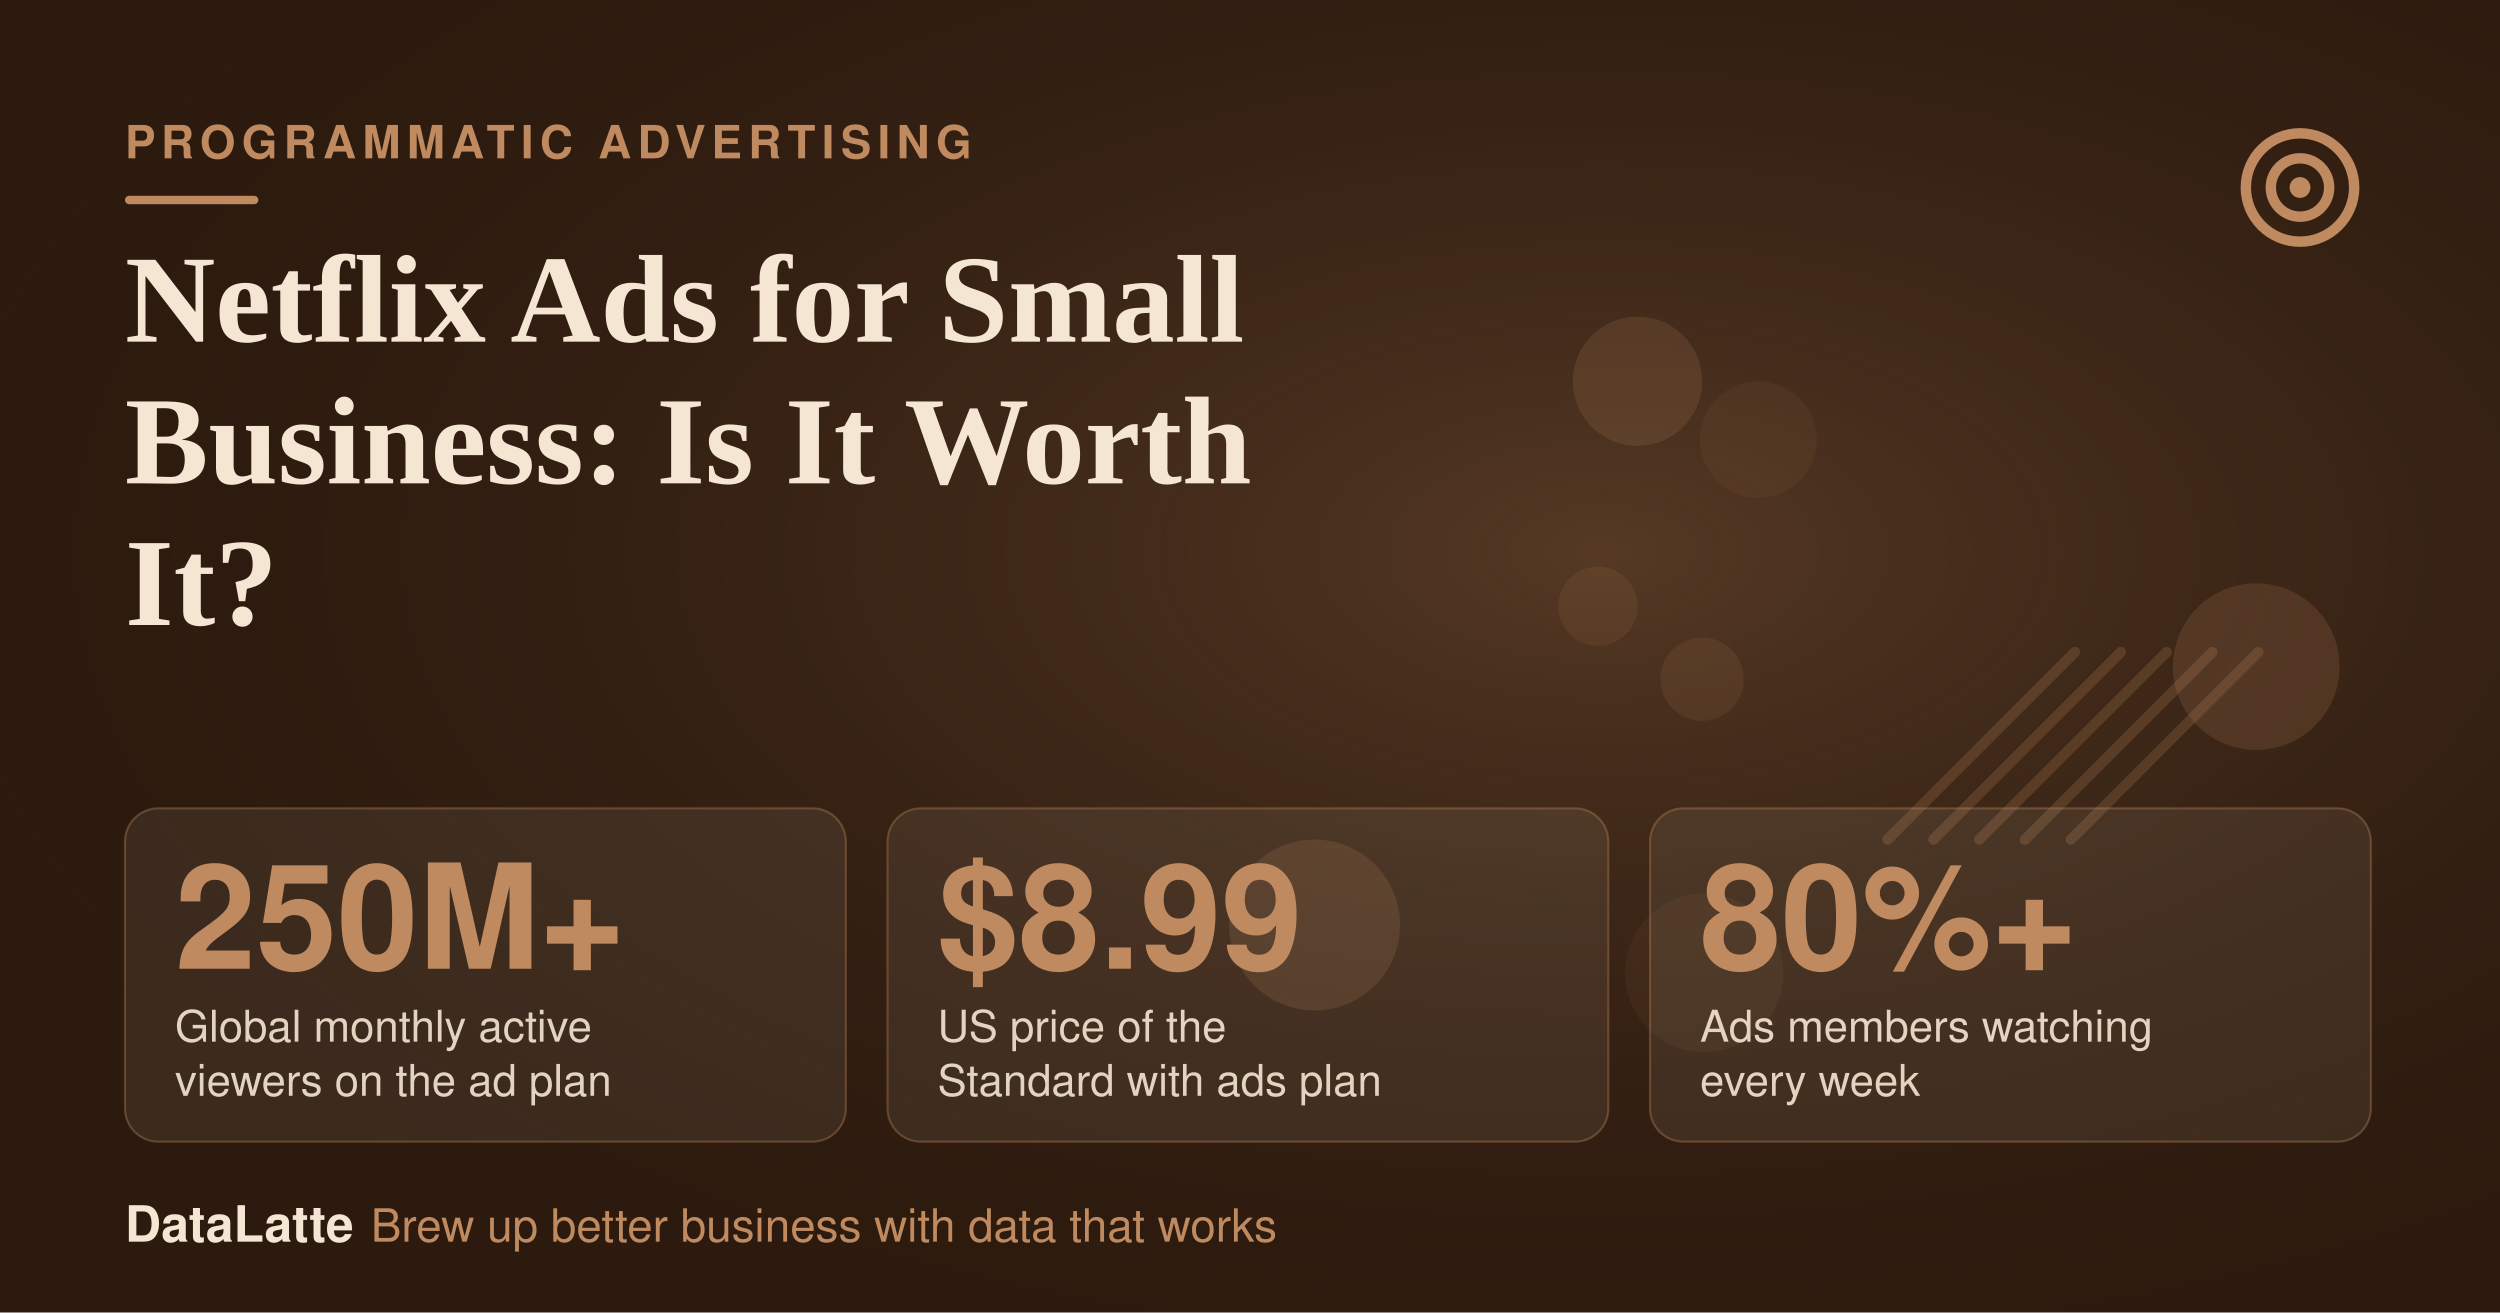
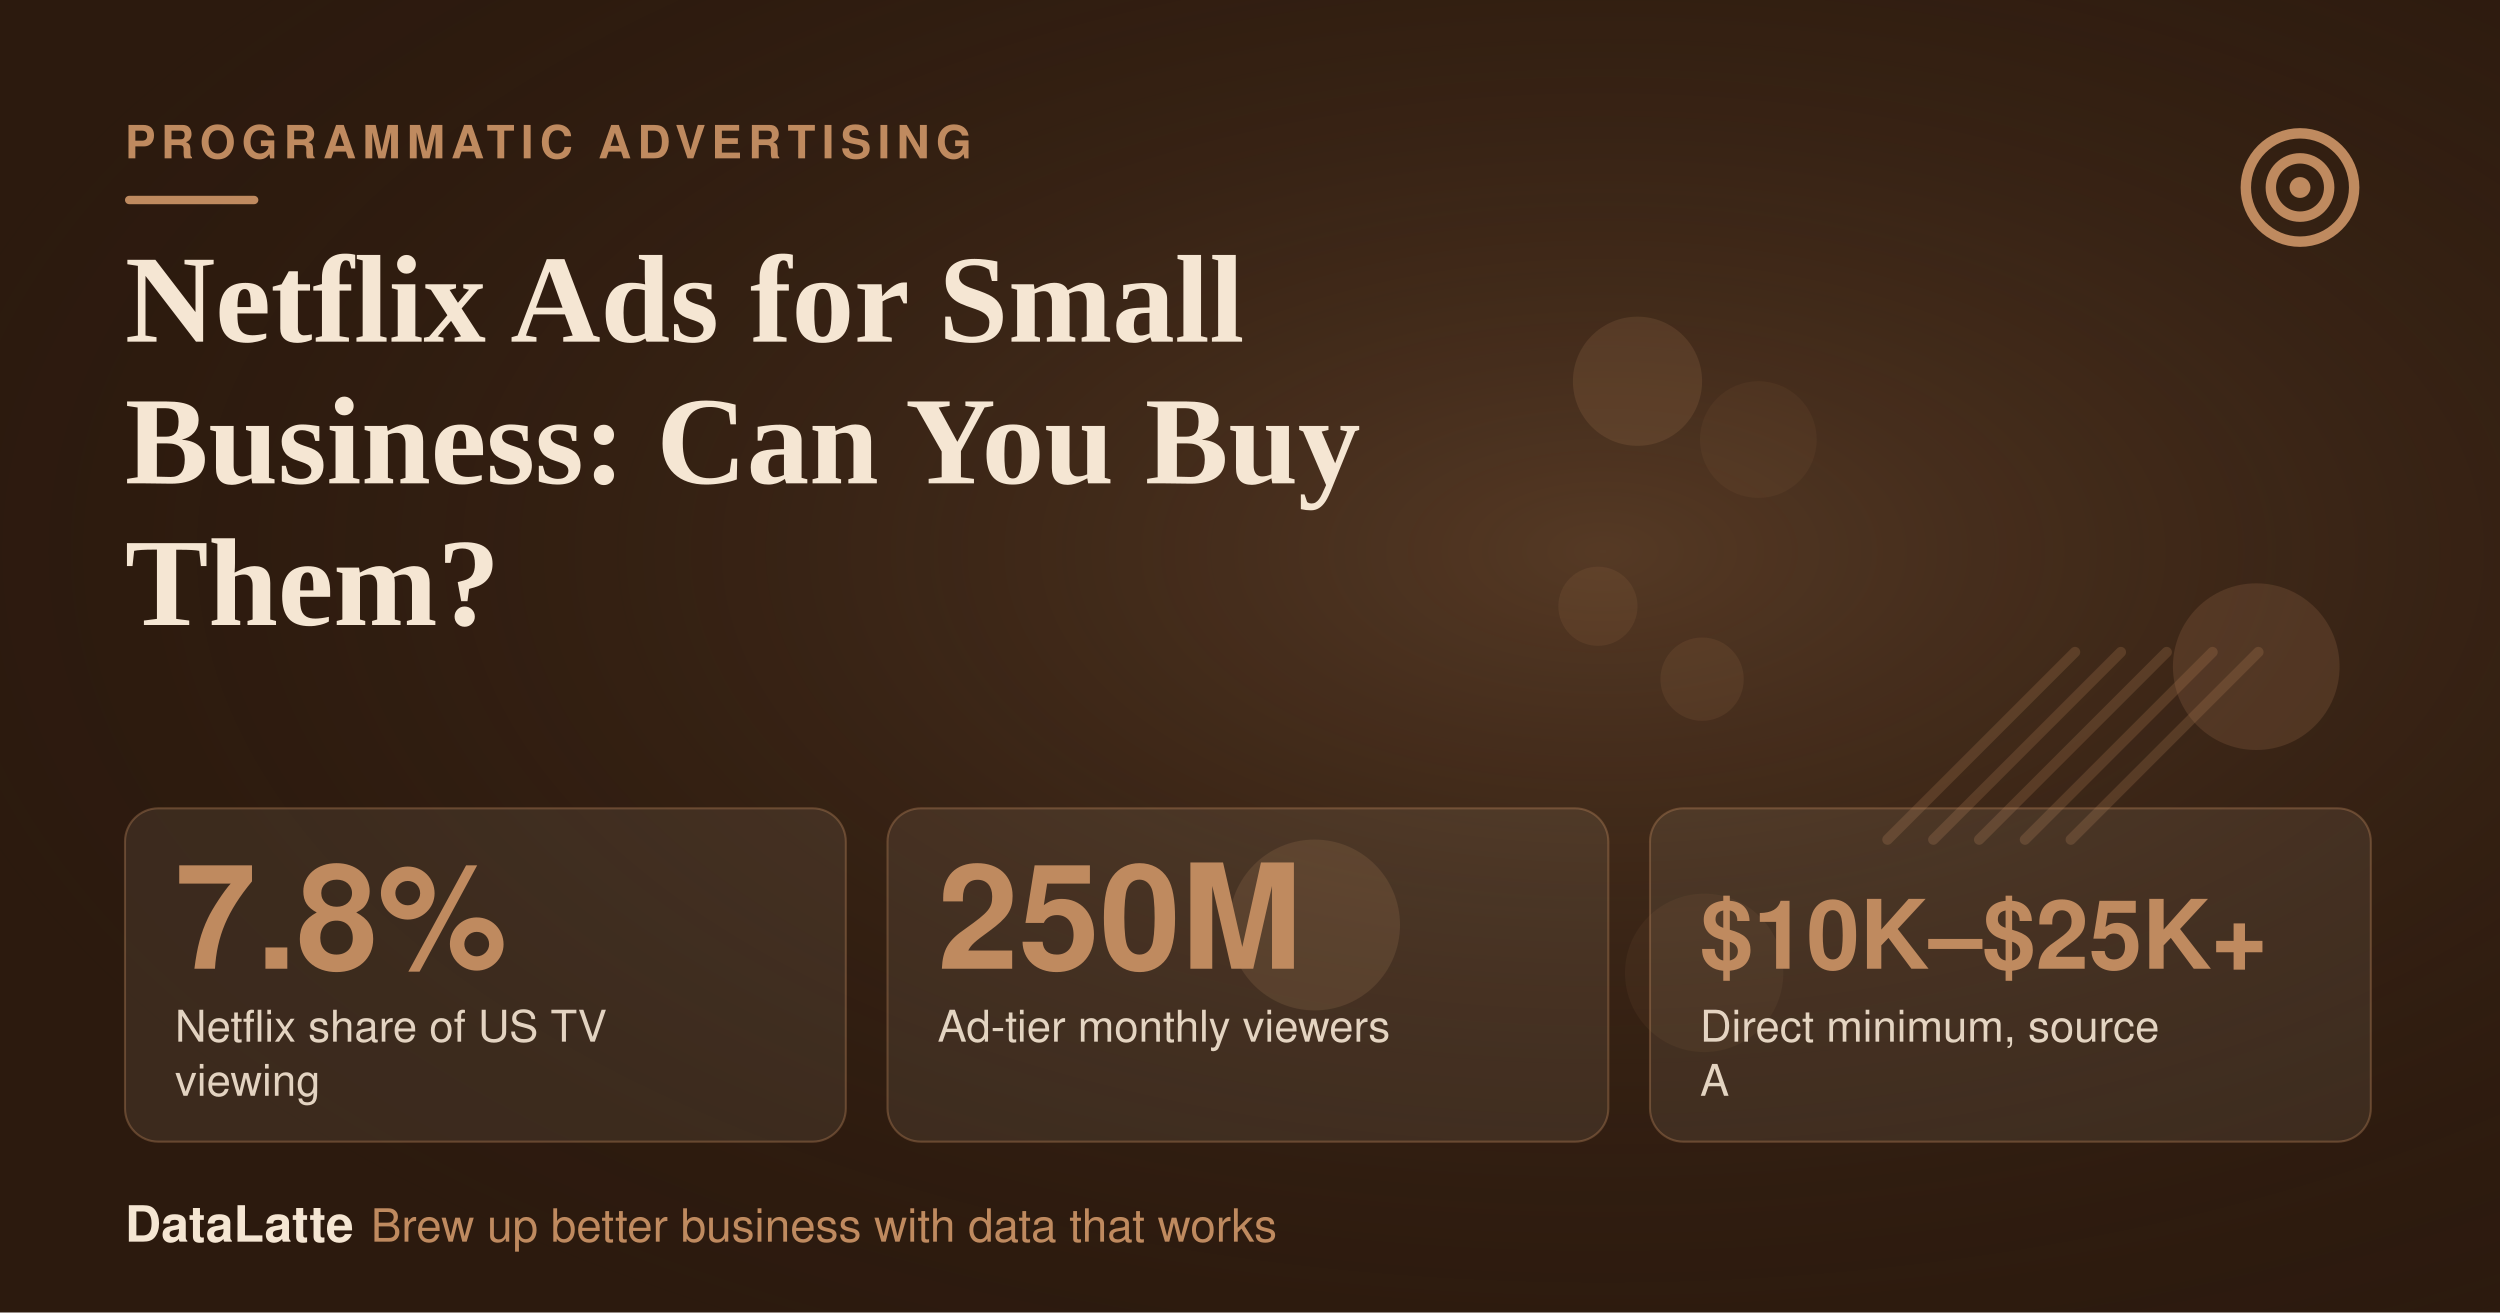
- <svg xmlns="http://www.w3.org/2000/svg" width="1200" height="630" viewBox="0 0 1200 630" role="img" aria-label="Netflix Ads for Small Business: Is It Worth It?">
+ <svg xmlns="http://www.w3.org/2000/svg" width="1200" height="630" viewBox="0 0 1200 630" role="img" aria-label="Netflix Ads for Small Business: Can You Buy Them?">
  <defs>
    <radialGradient id="g" cx="64%" cy="42%" r="70%">
      <stop offset="0" stop-color="#bf8a5f" stop-opacity="0.28" />
      <stop offset="1" stop-color="#2c1a0e" stop-opacity="0" />
    </radialGradient>
  </defs>
  <rect width="1200" height="630" fill="#2c1a0e" />
  <rect width="1200" height="630" fill="url(#g)" />
  <line x1="906" y1="403" x2="996" y2="313" stroke="#bf8a5f" stroke-opacity="0.22" stroke-width="5" stroke-linecap="round" />
  <line x1="928" y1="403" x2="1018" y2="313" stroke="#bf8a5f" stroke-opacity="0.22" stroke-width="5" stroke-linecap="round" />
  <line x1="950" y1="403" x2="1040" y2="313" stroke="#bf8a5f" stroke-opacity="0.22" stroke-width="5" stroke-linecap="round" />
  <line x1="972" y1="403" x2="1062" y2="313" stroke="#bf8a5f" stroke-opacity="0.22" stroke-width="5" stroke-linecap="round" />
  <line x1="994" y1="403" x2="1084" y2="313" stroke="#bf8a5f" stroke-opacity="0.22" stroke-width="5" stroke-linecap="round" />
  <circle cx="631" cy="444" r="41" fill="#bf8a5f" fill-opacity="0.16" />
  <circle cx="1083" cy="320" r="40" fill="#bf8a5f" fill-opacity="0.18" />
  <circle cx="818" cy="467" r="38" fill="#bf8a5f" fill-opacity="0.07" />
  <circle cx="844" cy="211" r="28" fill="#bf8a5f" fill-opacity="0.07" />
  <circle cx="817" cy="326" r="20" fill="#bf8a5f" fill-opacity="0.11" />
  <circle cx="767" cy="291" r="19" fill="#bf8a5f" fill-opacity="0.11" />
  <circle cx="786" cy="183" r="31" fill="#bf8a5f" fill-opacity="0.16" />
  <g transform="translate(1076 62) scale(1.0)">
    <circle cx="28" cy="28" r="26" fill="none" stroke="#bf8a5f" stroke-width="5" />
    <circle cx="28" cy="28" r="14" fill="none" stroke="#bf8a5f" stroke-width="5" />
    <circle cx="28" cy="28" r="5" fill="#bf8a5f" />
  </g>
  <text x="60" y="76" font-family="Helvetica, Arial, sans-serif" font-size="22" font-weight="700" fill="#bf8a5f" letter-spacing="3">PROGRAMMATIC ADVERTISING</text>
  <rect x="60" y="94" width="64" height="4" rx="2" fill="#bf8a5f" />
  <text x="60" y="164" font-family="Georgia, 'Times New Roman', serif" font-size="60" font-weight="700" fill="#f5e6d3">Netflix Ads for Small</text>
-   <text x="60" y="232" font-family="Georgia, 'Times New Roman', serif" font-size="60" font-weight="700" fill="#f5e6d3">Business: Is It Worth</text>
-   <text x="60" y="300" font-family="Georgia, 'Times New Roman', serif" font-size="60" font-weight="700" fill="#f5e6d3">It?</text>
+   <text x="60" y="232" font-family="Georgia, 'Times New Roman', serif" font-size="60" font-weight="700" fill="#f5e6d3">Business: Can You Buy</text>
+   <text x="60" y="300" font-family="Georgia, 'Times New Roman', serif" font-size="60" font-weight="700" fill="#f5e6d3">Them?</text>
  <rect x="60" y="388" width="346" height="160" rx="16" fill="#f5e6d3" fill-opacity="0.08" stroke="#bf8a5f" stroke-opacity="0.35" />
-   <text x="84" y="465" font-family="Helvetica, Arial, sans-serif" font-size="70" font-weight="800" fill="#bf8a5f">250M+</text>
-   <text x="84" y="500" font-family="Helvetica, Arial, sans-serif" font-size="21" fill="#f5e6d3" fill-opacity="0.9">Global monthly active</text>
-   <text x="84" y="526" font-family="Helvetica, Arial, sans-serif" font-size="21" fill="#f5e6d3" fill-opacity="0.9">viewers on the ad plan</text>
+   <text x="84" y="465" font-family="Helvetica, Arial, sans-serif" font-size="70" font-weight="800" fill="#bf8a5f">7.8%</text>
+   <text x="84" y="500" font-family="Helvetica, Arial, sans-serif" font-size="21" fill="#f5e6d3" fill-opacity="0.9">Netflix share of US TV</text>
+   <text x="84" y="526" font-family="Helvetica, Arial, sans-serif" font-size="21" fill="#f5e6d3" fill-opacity="0.9">viewing</text>
  <rect x="426" y="388" width="346" height="160" rx="16" fill="#f5e6d3" fill-opacity="0.08" stroke="#bf8a5f" stroke-opacity="0.35" />
-   <text x="450" y="465" font-family="Helvetica, Arial, sans-serif" font-size="70" font-weight="800" fill="#bf8a5f">$8.99</text>
-   <text x="450" y="500" font-family="Helvetica, Arial, sans-serif" font-size="21" fill="#f5e6d3" fill-opacity="0.9">US price of the</text>
-   <text x="450" y="526" font-family="Helvetica, Arial, sans-serif" font-size="21" fill="#f5e6d3" fill-opacity="0.9">Standard with ads plan</text>
+   <text x="450" y="465" font-family="Helvetica, Arial, sans-serif" font-size="70" font-weight="800" fill="#bf8a5f">250M</text>
+   <text x="450" y="500" font-family="Helvetica, Arial, sans-serif" font-size="21" fill="#f5e6d3" fill-opacity="0.9">Ad-tier monthly viewers</text>
  <rect x="792" y="388" width="346" height="160" rx="16" fill="#f5e6d3" fill-opacity="0.08" stroke="#bf8a5f" stroke-opacity="0.35" />
-   <text x="816" y="465" font-family="Helvetica, Arial, sans-serif" font-size="70" font-weight="800" fill="#bf8a5f">80%+</text>
-   <text x="816" y="500" font-family="Helvetica, Arial, sans-serif" font-size="21" fill="#f5e6d3" fill-opacity="0.9">Ads members watching</text>
-   <text x="816" y="526" font-family="Helvetica, Arial, sans-serif" font-size="21" fill="#f5e6d3" fill-opacity="0.9">every week</text>
+   <text x="816" y="465" font-family="Helvetica, Arial, sans-serif" font-size="46" font-weight="800" fill="#bf8a5f">$10K–$25K+</text>
+   <text x="816" y="500" font-family="Helvetica, Arial, sans-serif" font-size="21" fill="#f5e6d3" fill-opacity="0.9">Direct minimum, source</text>
+   <text x="816" y="526" font-family="Helvetica, Arial, sans-serif" font-size="21" fill="#f5e6d3" fill-opacity="0.9">A</text>
  <text x="60" y="596" font-family="Helvetica, Arial, sans-serif" font-size="24" font-weight="700" fill="#f5e6d3">DataLatte</text>
  <text x="178" y="596" font-family="Helvetica, Arial, sans-serif" font-size="22" fill="#bf8a5f">Brew up better business with data that works</text>
</svg>
